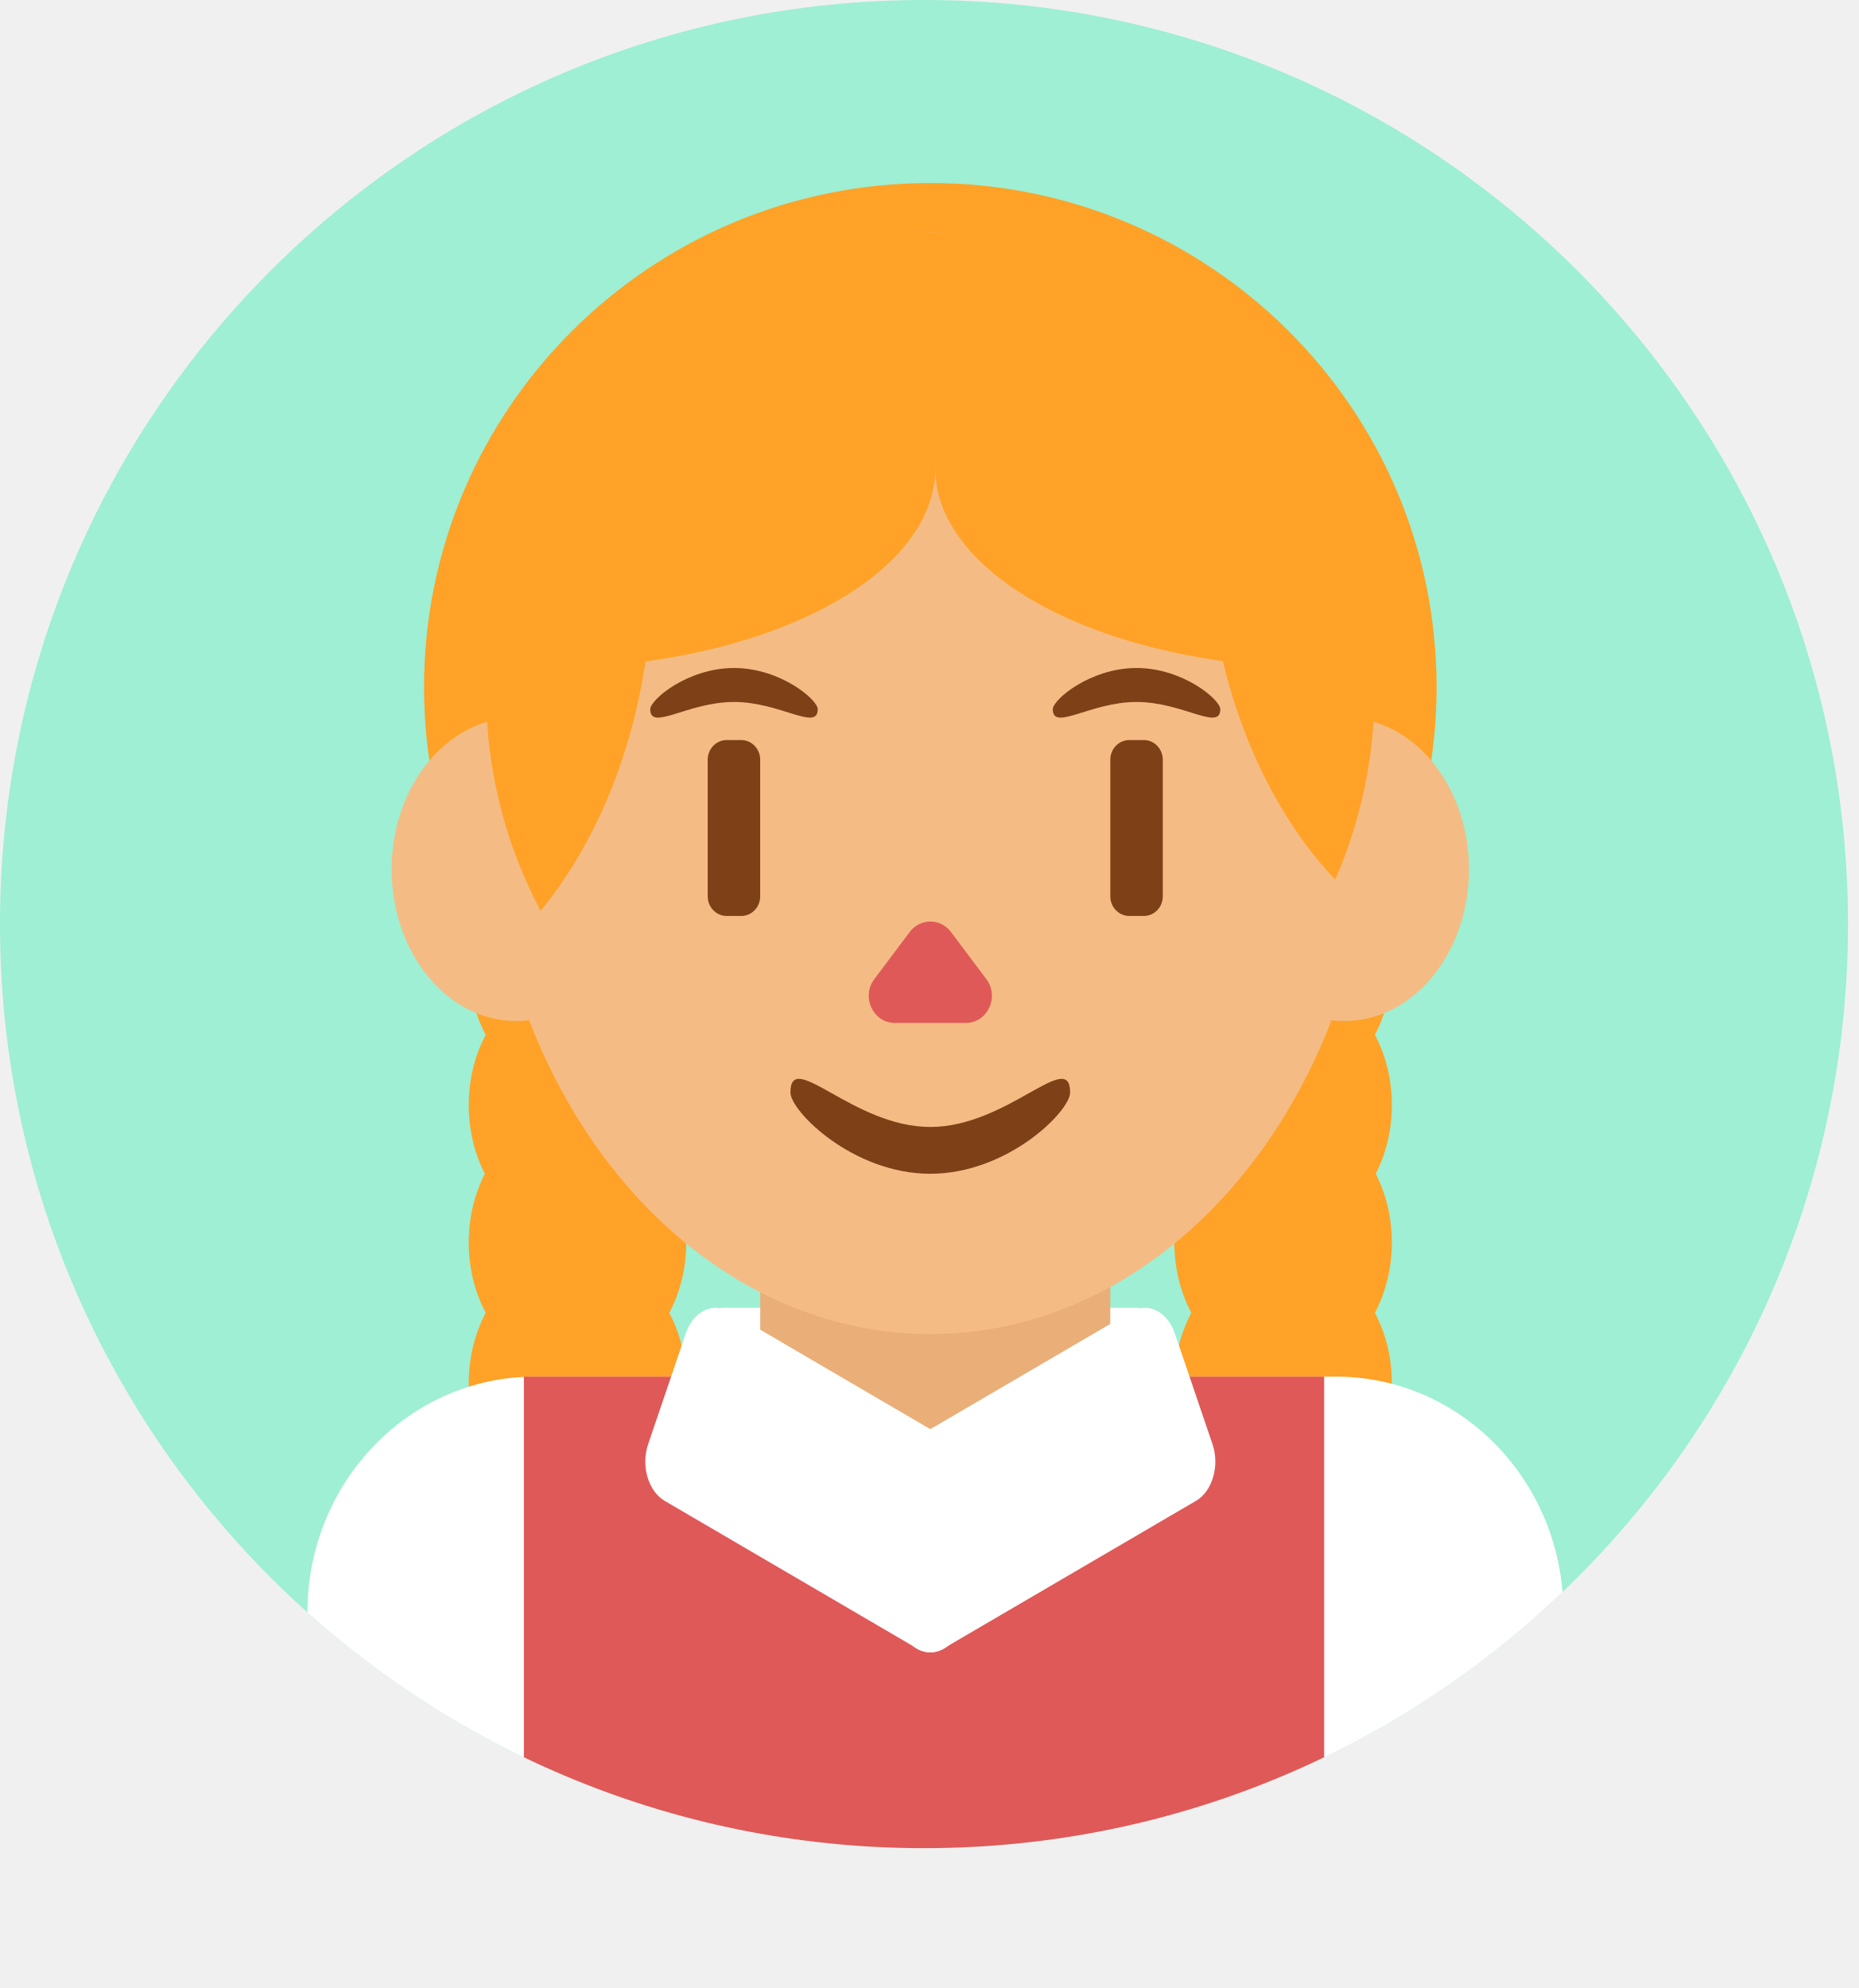
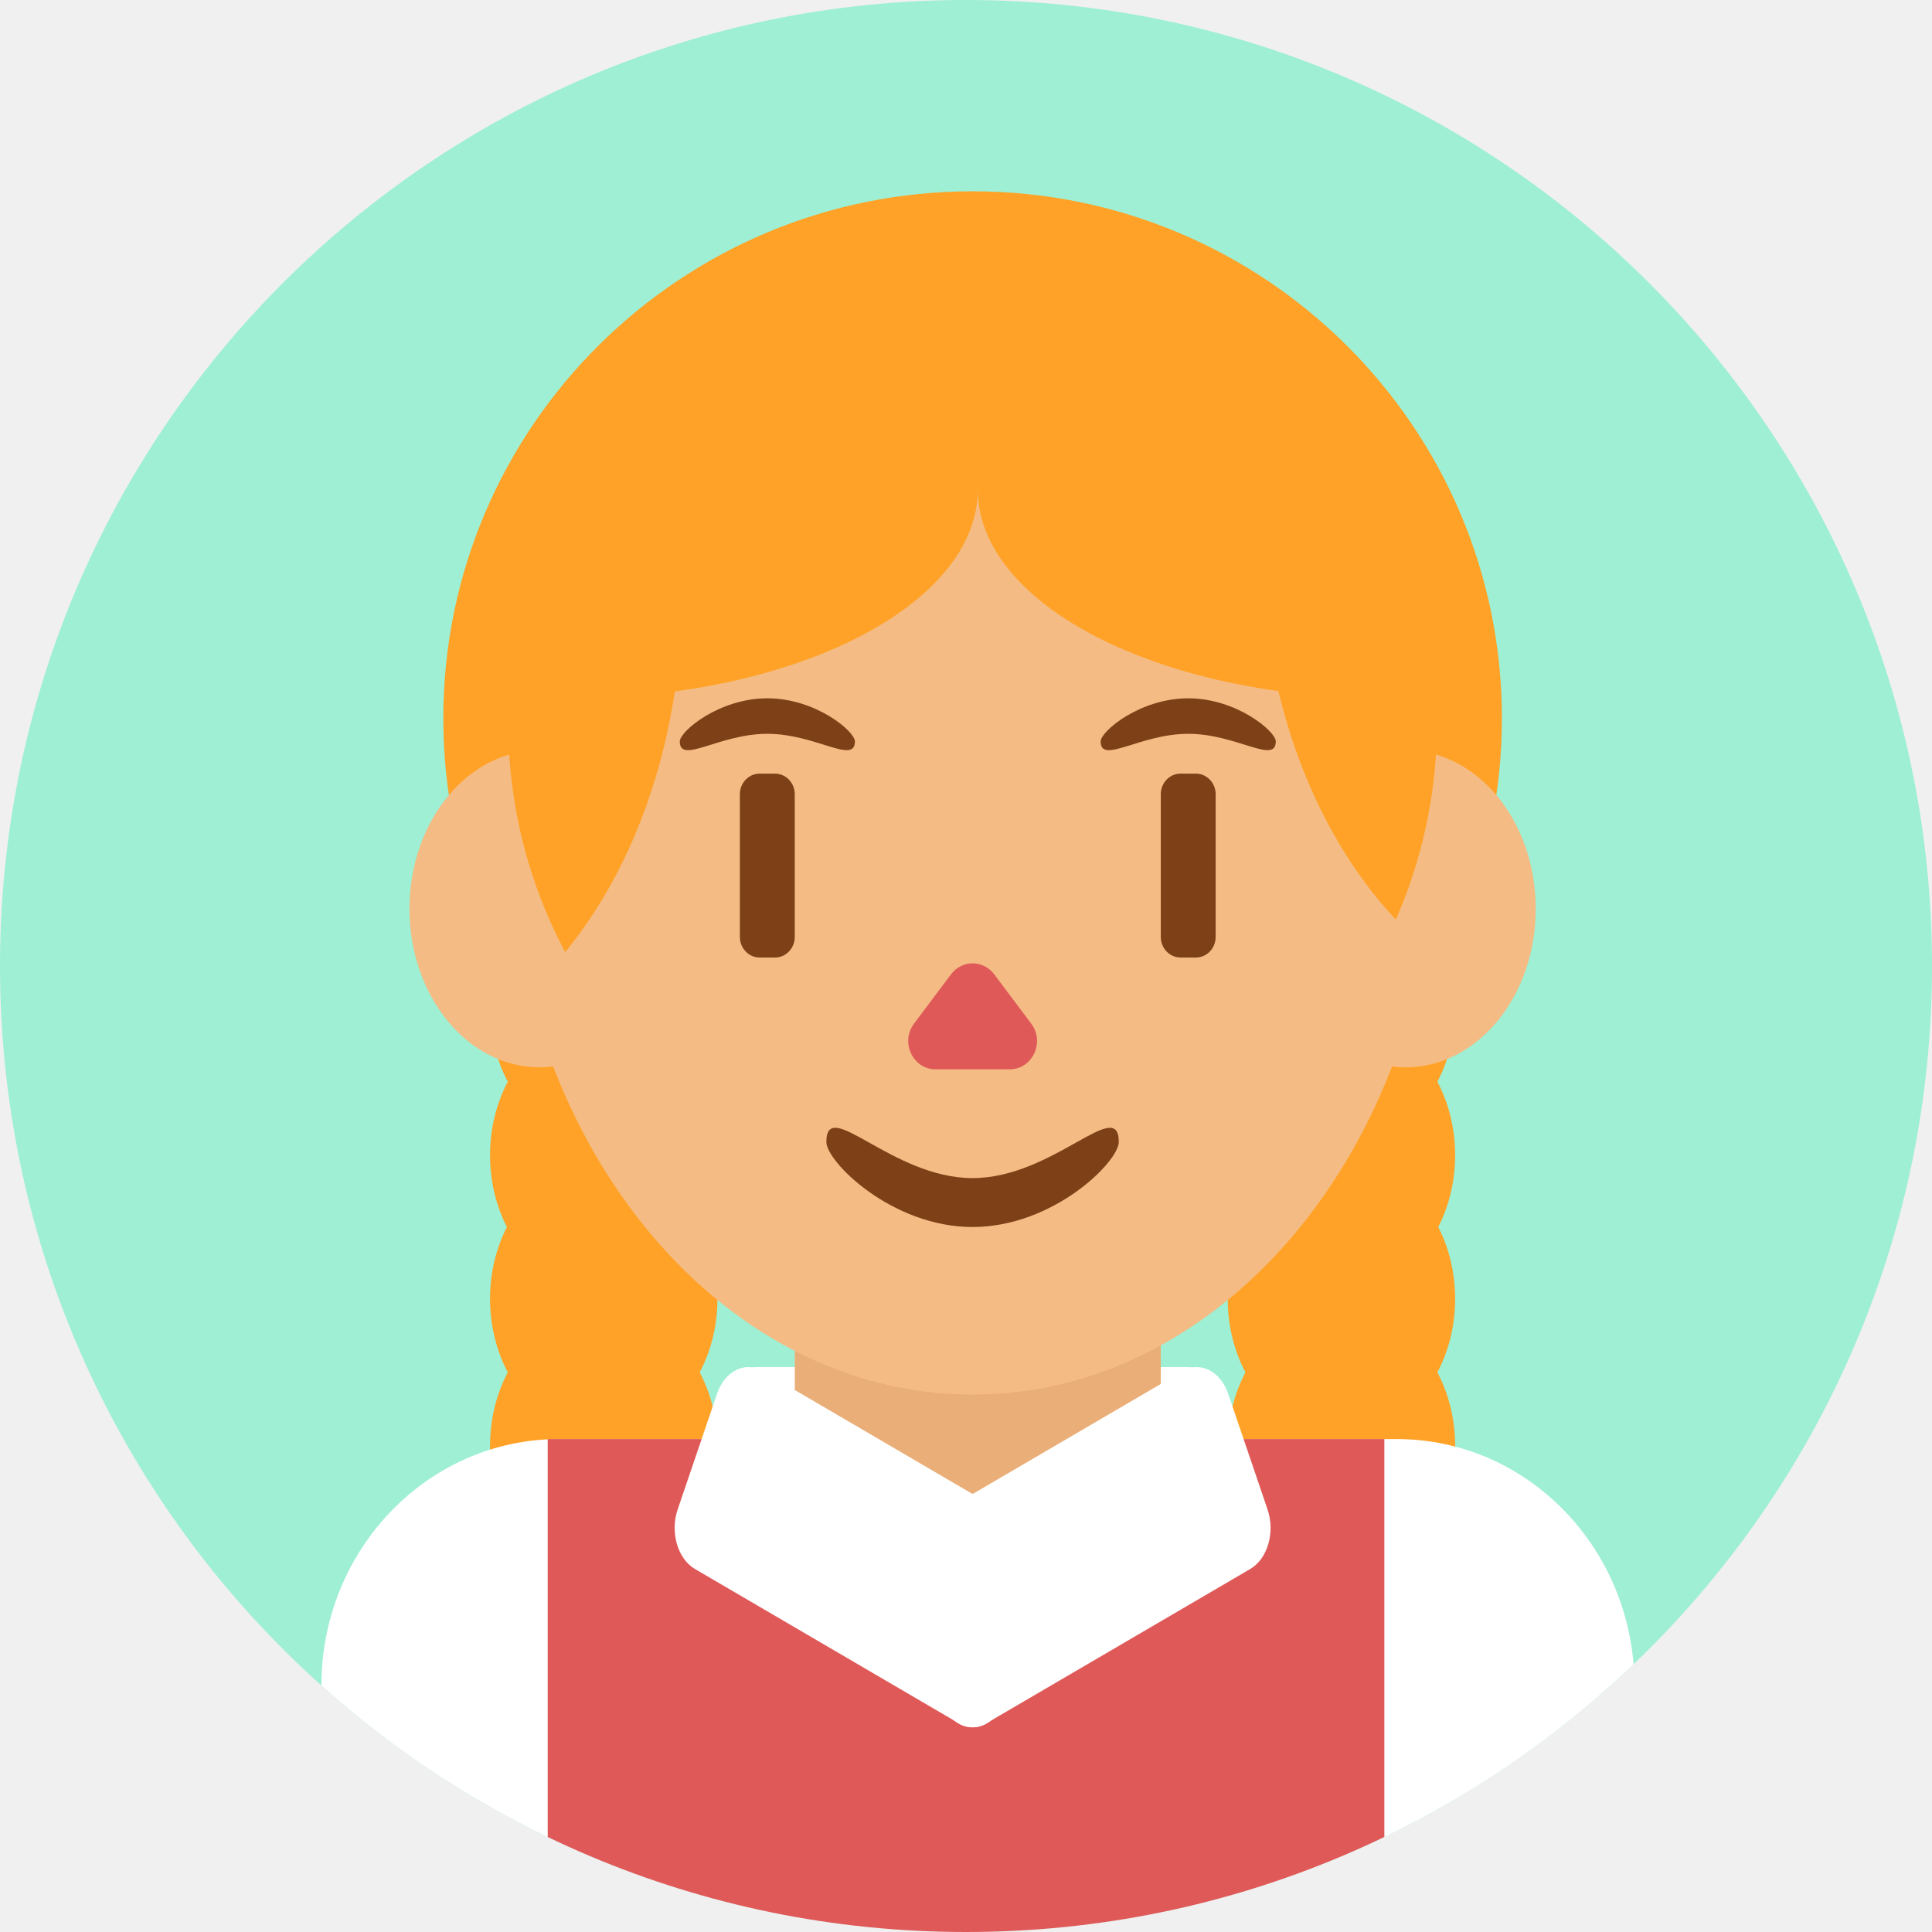
- <svg xmlns="http://www.w3.org/2000/svg" id="_Слой_1" data-name="Слой 1" viewBox="0 0 502.85 537.83">
+ <svg xmlns="http://www.w3.org/2000/svg" id="_Слой_1" data-name="Слой 1" viewBox="0 0 500 500">
  <defs>
    <style>
			.cls-1 {
			fill: #fff;
			}

			.cls-2 {
			fill: #df5958;
			}

			.cls-3 {
			clip-path: url(#clippath-1);
			}

			.cls-4 {
			fill: #eaae78;
			}

			.cls-5 {
			fill: #9eefd4;
			}

			.cls-6 {
			fill: #7e4017;
			}

			.cls-7 {
			clip-path: url(#clippath);
			}

			.cls-8 {
			fill: #ffa227;
			}

			.cls-9 {
			fill: none;
			}

			.cls-10 {
			fill: #f4bc84;
			}
		</style>
    <clipPath id="clippath">
      <circle class="cls-9" cx="250" cy="250" r="250" />
    </clipPath>
    <clipPath id="clippath-1">
      <ellipse class="cls-9" cx="251.71" cy="186.87" rx="120.2" ry="123.92" />
    </clipPath>
  </defs>
  <g id="_Слой_31" data-name=" Слой 31">
    <circle class="cls-5" cx="250" cy="250" r="250" />
  </g>
  <g id="_Слой_33" data-name=" Слой 33">
    <ellipse class="cls-8" cx="156.25" cy="260.92" rx="29.43" ry="35.44" />
    <ellipse class="cls-8" cx="156.25" cy="298.97" rx="29.43" ry="35.44" />
    <ellipse class="cls-8" cx="156.25" cy="336.14" rx="29.43" ry="35.44" />
    <ellipse class="cls-8" cx="156.25" cy="374.2" rx="29.43" ry="35.44" />
    <ellipse class="cls-8" cx="347.16" cy="260.92" rx="29.43" ry="35.44" />
    <ellipse class="cls-8" cx="347.16" cy="298.97" rx="29.43" ry="35.44" />
    <ellipse class="cls-8" cx="347.16" cy="336.14" rx="29.43" ry="35.44" />
    <ellipse class="cls-8" cx="347.16" cy="374.2" rx="29.43" ry="35.44" />
  </g>
  <g id="_Слой_29" data-name=" Слой 29">
    <path class="cls-1" d="m196.05,353.8h111.31c5.72,0,10.35,4.81,10.35,10.74v60.47c0,5.93-4.64,10.74-10.35,10.74h-111.31c-5.72,0-10.35-4.81-10.35-10.74v-60.47c0-5.93,4.64-10.74,10.35-10.74Z" />
  </g>
  <g id="_6" data-name=" 6">
    <g class="cls-7">
      <g>
        <path class="cls-1" d="m144.69,372.43h216.79c33.97,0,61.51,28.55,61.51,63.78h0c0,35.23-27.54,63.79-61.51,63.79h-216.79c-33.97,0-61.51-28.55-61.51-63.78h0c0-35.23,27.54-63.79,61.51-63.79Z" />
        <rect class="cls-2" x="141.75" y="372.43" width="216.52" height="165.4" />
      </g>
    </g>
  </g>
  <g id="_Слой_19" data-name=" Слой 19">
    <path class="cls-4" d="m253.05,250h0c26.16,0,47.36,21.99,47.36,49.11v76.35c0,27.12-21.2,49.11-47.36,49.11h0c-26.16,0-47.36-21.99-47.36-49.11v-76.35c0-27.12,21.2-49.11,47.36-49.11Z" />
  </g>
  <g id="_Слой_30" data-name=" Слой 30">
    <path class="cls-1" d="m248.2,446.02l-68.35-39.97c-4.47-2.61-6.47-9.49-4.49-15.34l10.21-30.02c2-5.87,7.23-8.49,11.7-5.88l68.35,39.97c4.47,2.61,6.47,9.49,4.49,15.34l-10.21,30.02c-2,5.87-7.23,8.49-11.7,5.88Z" />
    <path class="cls-1" d="m255.22,446.02l68.35-39.97c4.47-2.61,6.47-9.49,4.49-15.34l-10.21-30.02c-2-5.87-7.23-8.49-11.7-5.88l-68.35,39.97c-4.47,2.61-6.47,9.49-4.49,15.34l10.21,30.02c2,5.87,7.23,8.49,11.7,5.88Z" />
  </g>
  <g id="_Слой_32" data-name=" Слой 32">
    <ellipse class="cls-8" cx="251.71" cy="185.91" rx="136.98" ry="136.4" />
  </g>
  <g id="_6-2" data-name=" 6-2">
    <g>
      <ellipse class="cls-10" cx="139.63" cy="235.19" rx="33.66" ry="41.03" />
      <ellipse class="cls-10" cx="363.79" cy="235.19" rx="33.66" ry="41.03" />
    </g>
  </g>
  <g id="_Слой_27" data-name=" Слой 27">
    <ellipse class="cls-10" cx="251.71" cy="211.94" rx="120.2" ry="148.98" />
  </g>
  <g id="_Слой_22" data-name=" Слой 22">
    <g class="cls-3">
      <g>
        <ellipse class="cls-8" cx="147.71" cy="126.69" rx="105.34" ry="54.02" />
        <ellipse class="cls-8" cx="414.59" cy="139.82" rx="88.26" ry="123.21" />
        <ellipse class="cls-8" cx="88.27" cy="153.53" rx="88.26" ry="123.21" />
        <ellipse class="cls-8" cx="358.39" cy="126.69" rx="105.34" ry="54.02" />
        <ellipse class="cls-8" cx="244.97" cy="72.97" rx="105.34" ry="54.02" />
      </g>
    </g>
  </g>
  <g id="_Слой_23" data-name=" Слой 23">
    <path class="cls-2" d="m246.13,252.14l-9.58,12.77c-3.62,4.81-.3,11.83,5.58,11.83h19.17c5.89,0,9.19-7.02,5.58-11.83l-9.58-12.77c-2.83-3.77-8.33-3.77-11.17,0h.01Z" />
    <path class="cls-6" d="m305.55,200.21h3.92c2.84,0,5.14,2.39,5.14,5.33v36.94c0,2.95-2.3,5.33-5.14,5.33h-3.92c-2.84,0-5.14-2.39-5.14-5.33v-36.94c0-2.95,2.3-5.33,5.14-5.33Z" />
    <path class="cls-6" d="m196.62,200.21h3.92c2.84,0,5.14,2.39,5.14,5.33v36.94c0,2.95-2.3,5.33-5.14,5.33h-3.92c-2.84,0-5.14-2.39-5.14-5.33v-36.94c0-2.95,2.3-5.33,5.14-5.33Z" />
    <path class="cls-6" d="m221.25,191.87c0-2.59-10.14-11.15-22.66-11.15s-22.66,8.56-22.66,11.15c0,6.08,10.14-1.96,22.66-1.96s22.66,8.04,22.66,1.96Z" />
    <path class="cls-6" d="m330.17,191.87c0-2.59-10.14-11.15-22.66-11.15s-22.66,8.56-22.66,11.15c0,6.08,10.14-1.96,22.66-1.96s22.66,8.04,22.66,1.96Z" />
  </g>
  <g id="_6-3" data-name=" 6-3">
    <path class="cls-6" d="m289.54,295.54c0,5.12-16.94,22.01-37.84,22.01s-37.84-16.9-37.84-22.01c0-12.02,16.94,9.35,37.84,9.35s37.84-21.37,37.84-9.35Z" />
  </g>
</svg>
